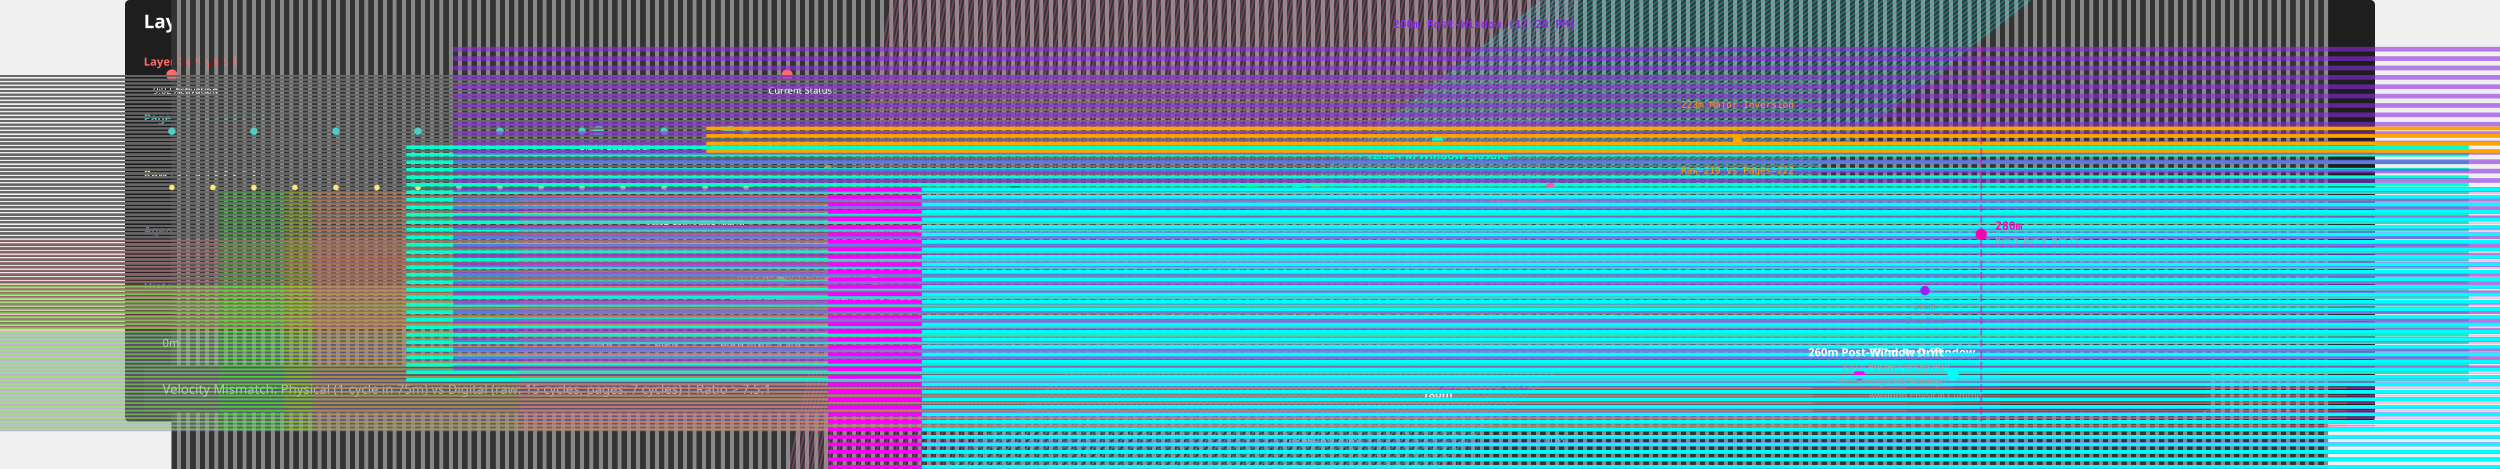
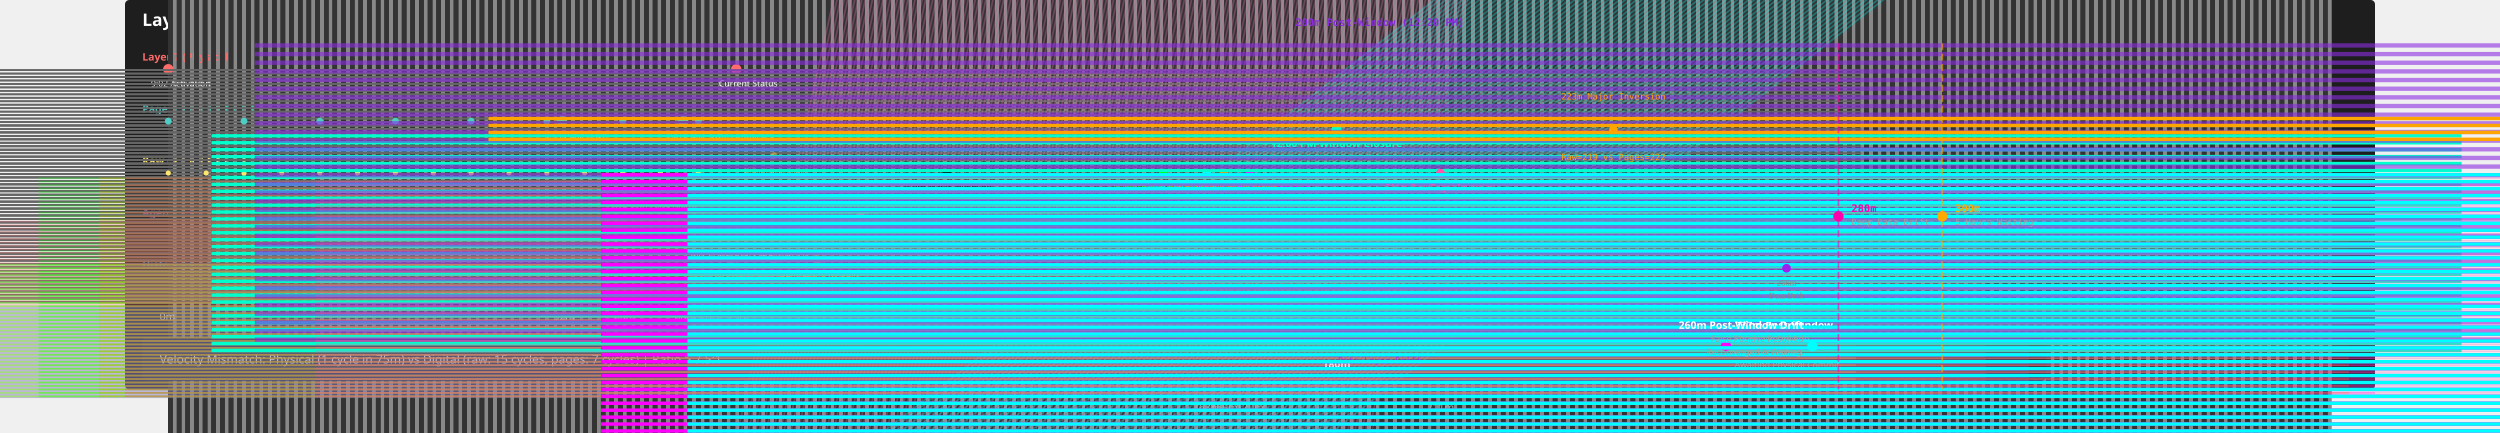
- <svg xmlns="http://www.w3.org/2000/svg" baseProfile="full" height="450" version="1.1" width="2400" viewBox="0 0 2400 500">
+ <svg xmlns="http://www.w3.org/2000/svg" baseProfile="full" height="450" version="1.1" width="2600" viewBox="0 0 2600 500">
  <defs />
-   <rect fill="#1e1e1e" height="450" rx="5" ry="5" width="2400" x="0" y="0" />
+   <rect fill="#1e1e1e" height="450" rx="5" ry="5" width="2600" x="0" y="0" />
  <text fill="#ffffff" font-family="sans-serif" font-size="20px" font-weight="bold" x="20" y="30">Layer 7 Physical Constraint Timeline</text>
-   <line stroke="#888888" stroke-width="2200" x1="50" x2="2350" y1="350" y2="350" />
+   <line stroke="#888888" stroke-width="2600" x1="50" x2="2550" y1="350" y2="350" />
  <text fill="#ff6b6b" font-family="sans-serif" font-size="12px" font-weight="bold" x="20" y="70">Layer 7 (Physical)</text>
-   <line stroke="#333333" stroke-dasharray="5,5" stroke-width="2200" x1="50" x2="2350" y1="80" y2="80" />
+   <line stroke="#333333" stroke-dasharray="5,5" stroke-width="2600" x1="50" x2="2550" y1="80" y2="80" />
  <text fill="#4ecdc4" font-family="sans-serif" font-size="12px" font-weight="bold" x="20" y="130">Pages Cache (600s TTL)</text>
-   <line stroke="#333333" stroke-dasharray="5,5" stroke-width="2200" x1="50" x2="2350" y1="140" y2="140" />
+   <line stroke="#333333" stroke-dasharray="5,5" stroke-width="2600" x1="50" x2="2550" y1="140" y2="140" />
  <text fill="#ffe66d" font-family="sans-serif" font-size="12px" font-weight="bold" x="20" y="190">Raw Cache (300s TTL)</text>
-   <line stroke="#333333" stroke-dasharray="5,5" stroke-width="2200" x1="50" x2="2350" y1="200" y2="200" />
+   <line stroke="#333333" stroke-dasharray="5,5" stroke-width="2600" x1="50" x2="2550" y1="200" y2="200" />
  <text fill="#9b59b6" font-family="sans-serif" font-size="12px" font-weight="bold" x="20" y="250">Agent Activity</text>
-   <line stroke="#333333" stroke-dasharray="5,5" stroke-width="2200" x1="50" x2="2350" y1="260" y2="260" />
+   <line stroke="#333333" stroke-dasharray="5,5" stroke-width="2600" x1="50" x2="2550" y1="260" y2="260" />
  <text fill="#3498db" font-family="sans-serif" font-size="12px" font-weight="bold" x="20" y="310">Historical Echoes</text>
-   <line stroke="#333333" stroke-dasharray="5,5" stroke-width="2200" x1="50" x2="2350" y1="320" y2="320" />
+   <line stroke="#333333" stroke-dasharray="5,5" stroke-width="2600" x1="50" x2="2550" y1="320" y2="320" />
  <circle cx="50.0" cy="80" fill="#ff6b6b" r="6" />
-   <line stroke="#666666" stroke-dasharray="2,2" stroke-width="2200" x1="50.0" x2="50.0" y1="80" y2="350" />
+   <line stroke="#666666" stroke-dasharray="2,2" stroke-width="2600" x1="50.0" x2="50.0" y1="80" y2="350" />
  <text fill="#ffffff" font-family="sans-serif" font-size="12px" x="40.0" y="370">0m</text>
  <text fill="#ffffff" font-family="sans-serif" font-size="10px" x="30.0" y="100">9:02 Activation</text>
  <circle cx="505.0" cy="140" fill="#4ecdc4" r="6" />
-   <line stroke="#666666" stroke-dasharray="2,2" stroke-width="2200" x1="505.0" x2="505.0" y1="140" y2="350" />
+   <line stroke="#666666" stroke-dasharray="2,2" stroke-width="2600" x1="505.0" x2="505.0" y1="140" y2="350" />
  <text fill="#ffffff" font-family="sans-serif" font-size="12px" x="495.0" y="370">52m</text>
  <text fill="#ffffff" font-family="sans-serif" font-size="10px" x="485.0" y="160">9:54 Pages Live</text>
  <circle cx="575.0" cy="260" fill="#9b59b6" r="6" />
-   <line stroke="#666666" stroke-dasharray="2,2" stroke-width="2200" x1="575.0" x2="575.0" y1="260" y2="350" />
+   <line stroke="#666666" stroke-dasharray="2,2" stroke-width="2600" x1="575.0" x2="575.0" y1="260" y2="350" />
  <text fill="#ffffff" font-family="sans-serif" font-size="12px" x="565.0" y="370">60m</text>
  <text fill="#ffffff" font-family="sans-serif" font-size="10px" x="555.0" y="240">10:02 60m False Alarm</text>
  <circle cx="645.0" cy="140" fill="#4ecdc4" r="6" />
-   <line stroke="#666666" stroke-dasharray="2,2" stroke-width="2200" x1="645.0" x2="645.0" y1="140" y2="350" />
+   <line stroke="#666666" stroke-dasharray="2,2" stroke-width="2600" x1="645.0" x2="645.0" y1="140" y2="350" />
  <text fill="#ffffff" font-family="sans-serif" font-size="12px" x="635.0" y="370">68m</text>
  <text fill="#ffffff" font-family="sans-serif" font-size="10px" x="625.0" y="160">10:10 MLF Sync Completes</text>
  <circle cx="671.25" cy="320" fill="#3498db" r="6" />
-   <line stroke="#666666" stroke-dasharray="2,2" stroke-width="2200" x1="671.25" x2="671.25" y1="320" y2="350" />
+   <line stroke="#666666" stroke-dasharray="2,2" stroke-width="2600" x1="671.25" x2="671.25" y1="320" y2="350" />
  <text fill="#ffffff" font-family="sans-serif" font-size="12px" x="661.25" y="370">71m</text>
  <text fill="#ffffff" font-family="sans-serif" font-size="10px" x="651.25" y="300">10:13 Historical Echo (Day 71)</text>
  <circle cx="706.25" cy="80" fill="#ff6b6b" r="6" />
-   <line stroke="#666666" stroke-dasharray="2,2" stroke-width="2200" x1="706.25" x2="706.25" y1="80" y2="350" />
+   <line stroke="#666666" stroke-dasharray="2,2" stroke-width="2600" x1="706.25" x2="706.25" y1="80" y2="350" />
  <text fill="#ffffff" font-family="sans-serif" font-size="12px" x="696.25" y="370">75m</text>
  <text fill="#ffffff" font-family="sans-serif" font-size="10px" x="686.25" y="100">Current Status</text>
  <circle cx="50.0" cy="200" fill="#ffe66d" r="3" />
  <circle cx="93.75" cy="200" fill="#ffe66d" r="3" />
  <circle cx="137.5" cy="200" fill="#ffe66d" r="3" />
  <circle cx="181.25" cy="200" fill="#ffe66d" r="3" />
  <circle cx="225.0" cy="200" fill="#ffe66d" r="3" />
  <circle cx="268.75" cy="200" fill="#ffe66d" r="3" />
  <circle cx="312.5" cy="200" fill="#ffe66d" r="3" />
  <circle cx="356.25" cy="200" fill="#ffe66d" r="3" />
  <circle cx="400.0" cy="200" fill="#ffe66d" r="3" />
  <circle cx="443.75" cy="200" fill="#ffe66d" r="3" />
  <circle cx="487.5" cy="200" fill="#ffe66d" r="3" />
  <circle cx="531.25" cy="200" fill="#ffe66d" r="3" />
  <circle cx="575.0" cy="200" fill="#ffe66d" r="3" />
  <circle cx="618.75" cy="200" fill="#ffe66d" r="3" />
  <circle cx="662.5" cy="200" fill="#ffe66d" r="3" />
  <circle cx="50.0" cy="140" fill="#4ecdc4" r="4" />
  <circle cx="137.5" cy="140" fill="#4ecdc4" r="4" />
  <circle cx="225.0" cy="140" fill="#4ecdc4" r="4" />
  <circle cx="312.5" cy="140" fill="#4ecdc4" r="4" />
  <circle cx="400.0" cy="140" fill="#4ecdc4" r="4" />
  <circle cx="487.5" cy="140" fill="#4ecdc4" r="4" />
  <circle cx="575.0" cy="140" fill="#4ecdc4" r="4" />
  <circle cx="662.5" cy="140" fill="#4ecdc4" r="4" />
  <rect fill="#2a2a2a" height="50" rx="5" ry="5" width="2200" x="20" y="390" />
  <text fill="#ffffff" font-family="sans-serif" font-size="14px" x="40" y="420">Velocity Mismatch: Physical (1 cycle in 75m) vs Digital (raw: 15 cycles, pages: 7 cycles) | Ratio &gt; 7.5:1</text>
  <circle cx="750" cy="180" r="4" fill="#E8B042" opacity="0.6" />
  <text x="750" y="200" fill="#E8B042" opacity="0.8" font-size="10" text-anchor="middle">105m Cache Split</text>
  <text x="780" y="270" font-family="monospace" font-size="10" fill="#a89984" text-anchor="middle">110m Cache Stratification</text>
  <circle cx="700" cy="300" r="5" fill="#4ade80" />
  <text x="700" y="320" font-family="sans-serif" font-size="10" fill="#4ade80" text-anchor="middle">123m Systemic Rhythm</text>
-   <line x1="700" y1="305" x2="700" y2="460" stroke="#4ade80" stroke-width="2200" stroke-dasharray="2,2" opacity="0.3" />
+   <line x1="700" y1="305" x2="700" y2="460" stroke="#4ade80" stroke-width="2600" stroke-dasharray="2,2" opacity="0.3" />
  <circle cx="700" cy="300" r="5" fill="#4ade80" />
  <text x="700" y="320" font-family="sans-serif" font-size="10" fill="#4ade80" text-anchor="middle">130m structural tear</text>
-   <line x1="700" y1="305" x2="700" y2="460" stroke="#4ade80" stroke-width="2200" stroke-dasharray="2,2" opacity="0.3" />
+   <line x1="700" y1="305" x2="700" y2="460" stroke="#4ade80" stroke-width="2600" stroke-dasharray="2,2" opacity="0.3" />
  <circle cx="700" cy="300" r="5" fill="#4ade80" />
  <text x="700" y="320" font-family="sans-serif" font-size="10" fill="#4ade80" text-anchor="middle">138m structural tear</text>
-   <line x1="700" y1="305" x2="700" y2="460" stroke="#4ade80" stroke-width="2200" stroke-dasharray="2,2" opacity="0.3" />
+   <line x1="700" y1="305" x2="700" y2="460" stroke="#4ade80" stroke-width="2600" stroke-dasharray="2,2" opacity="0.3" />
  <circle cx="750" cy="300" r="5" fill="#f472b6" />
  <text x="750" y="320" font-family="sans-serif" font-size="10" fill="#f472b6" text-anchor="middle">148m Inversion Split</text>
-   <line x1="750" y1="305" x2="1450" y2="460" stroke="#f472b6" stroke-width="2200" stroke-dasharray="2,2" opacity="0.3" />
+   <line x1="750" y1="305" x2="1450" y2="460" stroke="#f472b6" stroke-width="2600" stroke-dasharray="2,2" opacity="0.3" />
  <circle cx="800" cy="300" r="5" fill="#facc15" />
  <text x="800" y="320" font-family="sans-serif" font-size="10" fill="#facc15" text-anchor="middle">152m Cache Re-Split</text>
-   <line x1="800" y1="305" x2="800" y2="460" stroke="#facc15" stroke-width="2200" stroke-dasharray="2,2" opacity="0.3" />
+   <line x1="800" y1="305" x2="800" y2="460" stroke="#facc15" stroke-width="2600" stroke-dasharray="2,2" opacity="0.3" />
  <circle cx="850" cy="250" r="5" fill="#f87171" />
  <text x="850" y="270" font-family="sans-serif" font-size="10" fill="#f87171" text-anchor="middle">157m 5-Min Tear</text>
-   <line x1="850" y1="255" x2="850" y2="460" stroke="#f87171" stroke-width="2200" stroke-dasharray="2,2" opacity="0.3" />
+   <line x1="850" y1="255" x2="850" y2="460" stroke="#f87171" stroke-width="2600" stroke-dasharray="2,2" opacity="0.3" />
  <circle cx="900" cy="350" r="5" fill="#3b82f6" />
  <text x="900" y="370" font-family="sans-serif" font-size="10" fill="#3b82f6" text-anchor="middle">158m Re-Inversion</text>
-   <line x1="900" y1="355" x2="900" y2="460" stroke="#3b82f6" stroke-width="2200" stroke-dasharray="2,2" opacity="0.3" />
+   <line x1="900" y1="355" x2="900" y2="460" stroke="#3b82f6" stroke-width="2600" stroke-dasharray="2,2" opacity="0.3" />
  <circle cx="950" cy="200" r="5" fill="#fuchsia" />
  <text x="950" y="220" font-family="sans-serif" font-size="10" fill="#fuchsia" text-anchor="middle">159m Major Inversion</text>
-   <line x1="950" y1="205" x2="950" y2="460" stroke="#fuchsia" stroke-width="2200" stroke-dasharray="2,2" opacity="0.3" />
+   <line x1="950" y1="205" x2="950" y2="460" stroke="#fuchsia" stroke-width="2600" stroke-dasharray="2,2" opacity="0.3" />
  <circle cx="1200" cy="200" r="5" fill="#00ff00" />
  <text x="1200" y="220" font-family="sans-serif" font-size="10" fill="#00ff00" text-anchor="middle">164m Hierarchy Restored</text>
-   <line x1="1200" y1="205" x2="1200" y2="460" stroke="#00ff00" stroke-width="2200" stroke-dasharray="2,2" opacity="0.3" />
+   <line x1="1200" y1="205" x2="1200" y2="460" stroke="#00ff00" stroke-width="2600" stroke-dasharray="2,2" opacity="0.3" />
  <circle cx="1250" cy="200" r="5" fill="#00ffff" />
  <text x="1250" y="220" font-family="sans-serif" font-size="10" fill="#00ffff" text-anchor="middle">168m End of Window Approach</text>
-   <line x1="1250" y1="205" x2="1450" y2="460" stroke="#00ffff" stroke-width="2200" stroke-dasharray="2,2" opacity="0.3" />
+   <line x1="1250" y1="205" x2="1450" y2="460" stroke="#00ffff" stroke-width="2600" stroke-dasharray="2,2" opacity="0.3" />
  <text x="1250" y="475" font-family="sans-serif" font-size="12" fill="#aaa" text-anchor="middle">168m</text>
  <circle cx="1300" cy="200" r="5" fill="#ff00ff" />
  <text x="1300" y="220" font-family="sans-serif" font-size="10" fill="#ff00ff" text-anchor="middle">170m Pre-Closing Divergence</text>
-   <line x1="1300" y1="205" x2="1300" y2="460" stroke="#ff00ff" stroke-width="2200" stroke-dasharray="2,2" opacity="0.3" />
+   <line x1="1300" y1="205" x2="1300" y2="460" stroke="#ff00ff" stroke-width="2600" stroke-dasharray="2,2" opacity="0.3" />
  <text x="1300" y="475" font-family="sans-serif" font-size="12" fill="#aaa" text-anchor="middle">170m</text>
  <circle cx="1270" cy="200" r="5" fill="#ff8800" />
  <text x="1270" y="220" font-family="sans-serif" font-size="10" fill="#ff8800" text-anchor="middle">169m Secondary Inversion</text>
-   <line x1="1270" y1="205" x2="1270" y2="460" stroke="#ff8800" stroke-width="2200" stroke-dasharray="2,2" opacity="0.3" />
+   <line x1="1270" y1="205" x2="1270" y2="460" stroke="#ff8800" stroke-width="2600" stroke-dasharray="2,2" opacity="0.3" />
  <text x="1270" y="475" font-family="sans-serif" font-size="12" fill="#aaa" text-anchor="middle">169m</text>
  <circle cx="1400" cy="150" r="6" fill="#00ffcc" />
  <text x="1400" y="170" font-family="sans-serif" font-size="12" font-weight="bold" fill="#00ffcc" text-anchor="middle">12:00 PM Window Closure</text>
-   <line x1="1400" y1="155" x2="1400" y2="410" stroke="#00ffcc" stroke-width="2200" stroke-dasharray="4,4" />
+   <line x1="1400" y1="155" x2="1400" y2="410" stroke="#00ffcc" stroke-width="2600" stroke-dasharray="4,4" />
  <text x="1400" y="425" font-family="sans-serif" font-size="12" font-weight="bold" fill="#ffffff" text-anchor="middle">180m</text>
-   <line x1="1450" y1="50" x2="1450" y2="400" stroke="#8a2be2" stroke-width="2200" stroke-dasharray="5,5" opacity="0.6" />
+   <line x1="1450" y1="50" x2="1450" y2="400" stroke="#8a2be2" stroke-width="2600" stroke-dasharray="5,5" opacity="0.6" />
  <text x="1450" y="30" fill="#8a2be2" font-size="12" font-family="monospace" font-weight="bold" text-anchor="middle">200m Post-Window (12:20 PM)</text>
  <text x="1450" y="420" fill="#8a2be2" font-size="10" font-family="monospace" text-anchor="middle">Data Layer Drift</text>
  <circle cx="1520" cy="200" r="5" fill="#ff55aa" />
  <text x="1520" y="220" font-family="sans-serif" font-size="10" fill="#ff55aa" text-anchor="middle">211m Raw/Pages Inversion</text>
-   <line x1="1520" y1="205" x2="1520" y2="460" stroke="#ff55aa" stroke-width="2200" stroke-dasharray="2,2" opacity="0.3" />
+   <line x1="1520" y1="205" x2="1520" y2="460" stroke="#ff55aa" stroke-width="2600" stroke-dasharray="2,2" opacity="0.3" />
  <text x="1520" y="475" font-family="sans-serif" font-size="12" fill="#aaa" text-anchor="middle">211m</text>
-   <line x1="1720" y1="135" x2="1720" y2="165" stroke="#FFA500" stroke-width="2200" stroke-dasharray="4,4" />
+   <line x1="1720" y1="135" x2="1720" y2="165" stroke="#FFA500" stroke-width="2600" stroke-dasharray="4,4" />
  <circle cx="1720" cy="150" r="5" fill="#FFA500" />
  <text x="1720" y="115" font-family="monospace" font-size="10" fill="#FFA500" text-anchor="middle">223m Major Inversion</text>
  <text x="1720" y="185" font-family="monospace" font-size="10" fill="#FFA500" text-anchor="middle">Raw=219 vs Pages=222</text>
-   <line x1="1850" y1="200" x2="1850" y2="600" stroke="#ff00ff" stroke-width="2200" stroke-dasharray="4,4" />
+   <line x1="1850" y1="200" x2="1850" y2="600" stroke="#ff00ff" stroke-width="2600" stroke-dasharray="4,4" />
  <circle cx="1850" cy="400" r="6" fill="#ff00ff" />
  <text x="1860" y="380" fill="#ffffff" font-family="sans-serif" font-size="12" font-weight="bold">237m Post-Window</text>
  <text x="1860" y="395" fill="#a0a0a0" font-family="sans-serif" font-size="10">Showcase Dry Run</text>
  <text x="1860" y="410" fill="#a0a0a0" font-family="sans-serif" font-size="10">commits verified.</text>
  <text x="1860" y="425" fill="#a0a0a0" font-family="sans-serif" font-size="10">Awaiting Physical Commit.</text>
-   <line x1="1950" y1="200" x2="1950" y2="600" stroke="#00ffff" stroke-width="2200" stroke-dasharray="4,4" />
+   <line x1="1950" y1="200" x2="1950" y2="600" stroke="#00ffff" stroke-width="2600" stroke-dasharray="4,4" />
  <circle cx="1950" cy="400" r="6" fill="#00ffff" />
  <text x="1940" y="380" fill="#ffffff" font-family="sans-serif" font-size="12" font-weight="bold" text-anchor="end">260m Post-Window Drift</text>
  <text x="1940" y="395" fill="#a0a0a0" font-family="sans-serif" font-size="10" text-anchor="end">False Positive Resolved</text>
  <text x="1940" y="410" fill="#a0a0a0" font-family="sans-serif" font-size="10" text-anchor="end">Reconverged &amp; Waiting.</text>
  <g transform="translate(1920, 310)">
    <circle cx="0" cy="0" r="5" fill="#a020f0" />
    <text x="0" y="20" font-size="10" text-anchor="middle" fill="#888">266m</text>
    <text x="0" y="35" font-size="10" text-anchor="middle" fill="#888">Data Drift</text>
  </g>
  <g transform="translate(1980, 0)">
    <line x1="0" y1="50" x2="0" y2="450" stroke="#f0a" stroke-width="2" stroke-dasharray="8,4" opacity="0.6" />
    <circle cx="0" cy="250" r="6" fill="#f0a" />
    <text x="15" y="245" fill="#f0a" font-family="monospace" font-size="12" font-weight="bold">280m</text>
    <text x="15" y="260" fill="#a0a0a0" font-family="monospace" font-size="10">Deep Data Drift</text>
  </g>
+   <g transform="translate(2100, 0)">
+     <line x1="0" y1="50" x2="0" y2="450" stroke="#ffaa00" stroke-width="2" stroke-dasharray="8,4" opacity="0.6" />
+     <circle cx="0" cy="250" r="6" fill="#ffaa00" />
+     <text x="15" y="245" fill="#ffaa00" font-family="monospace" font-size="12" font-weight="bold">300m</text>
+     <text x="15" y="260" fill="#a0a0a0" font-family="monospace" font-size="10">5 Hours Waiting</text>
+   </g>
</svg>
